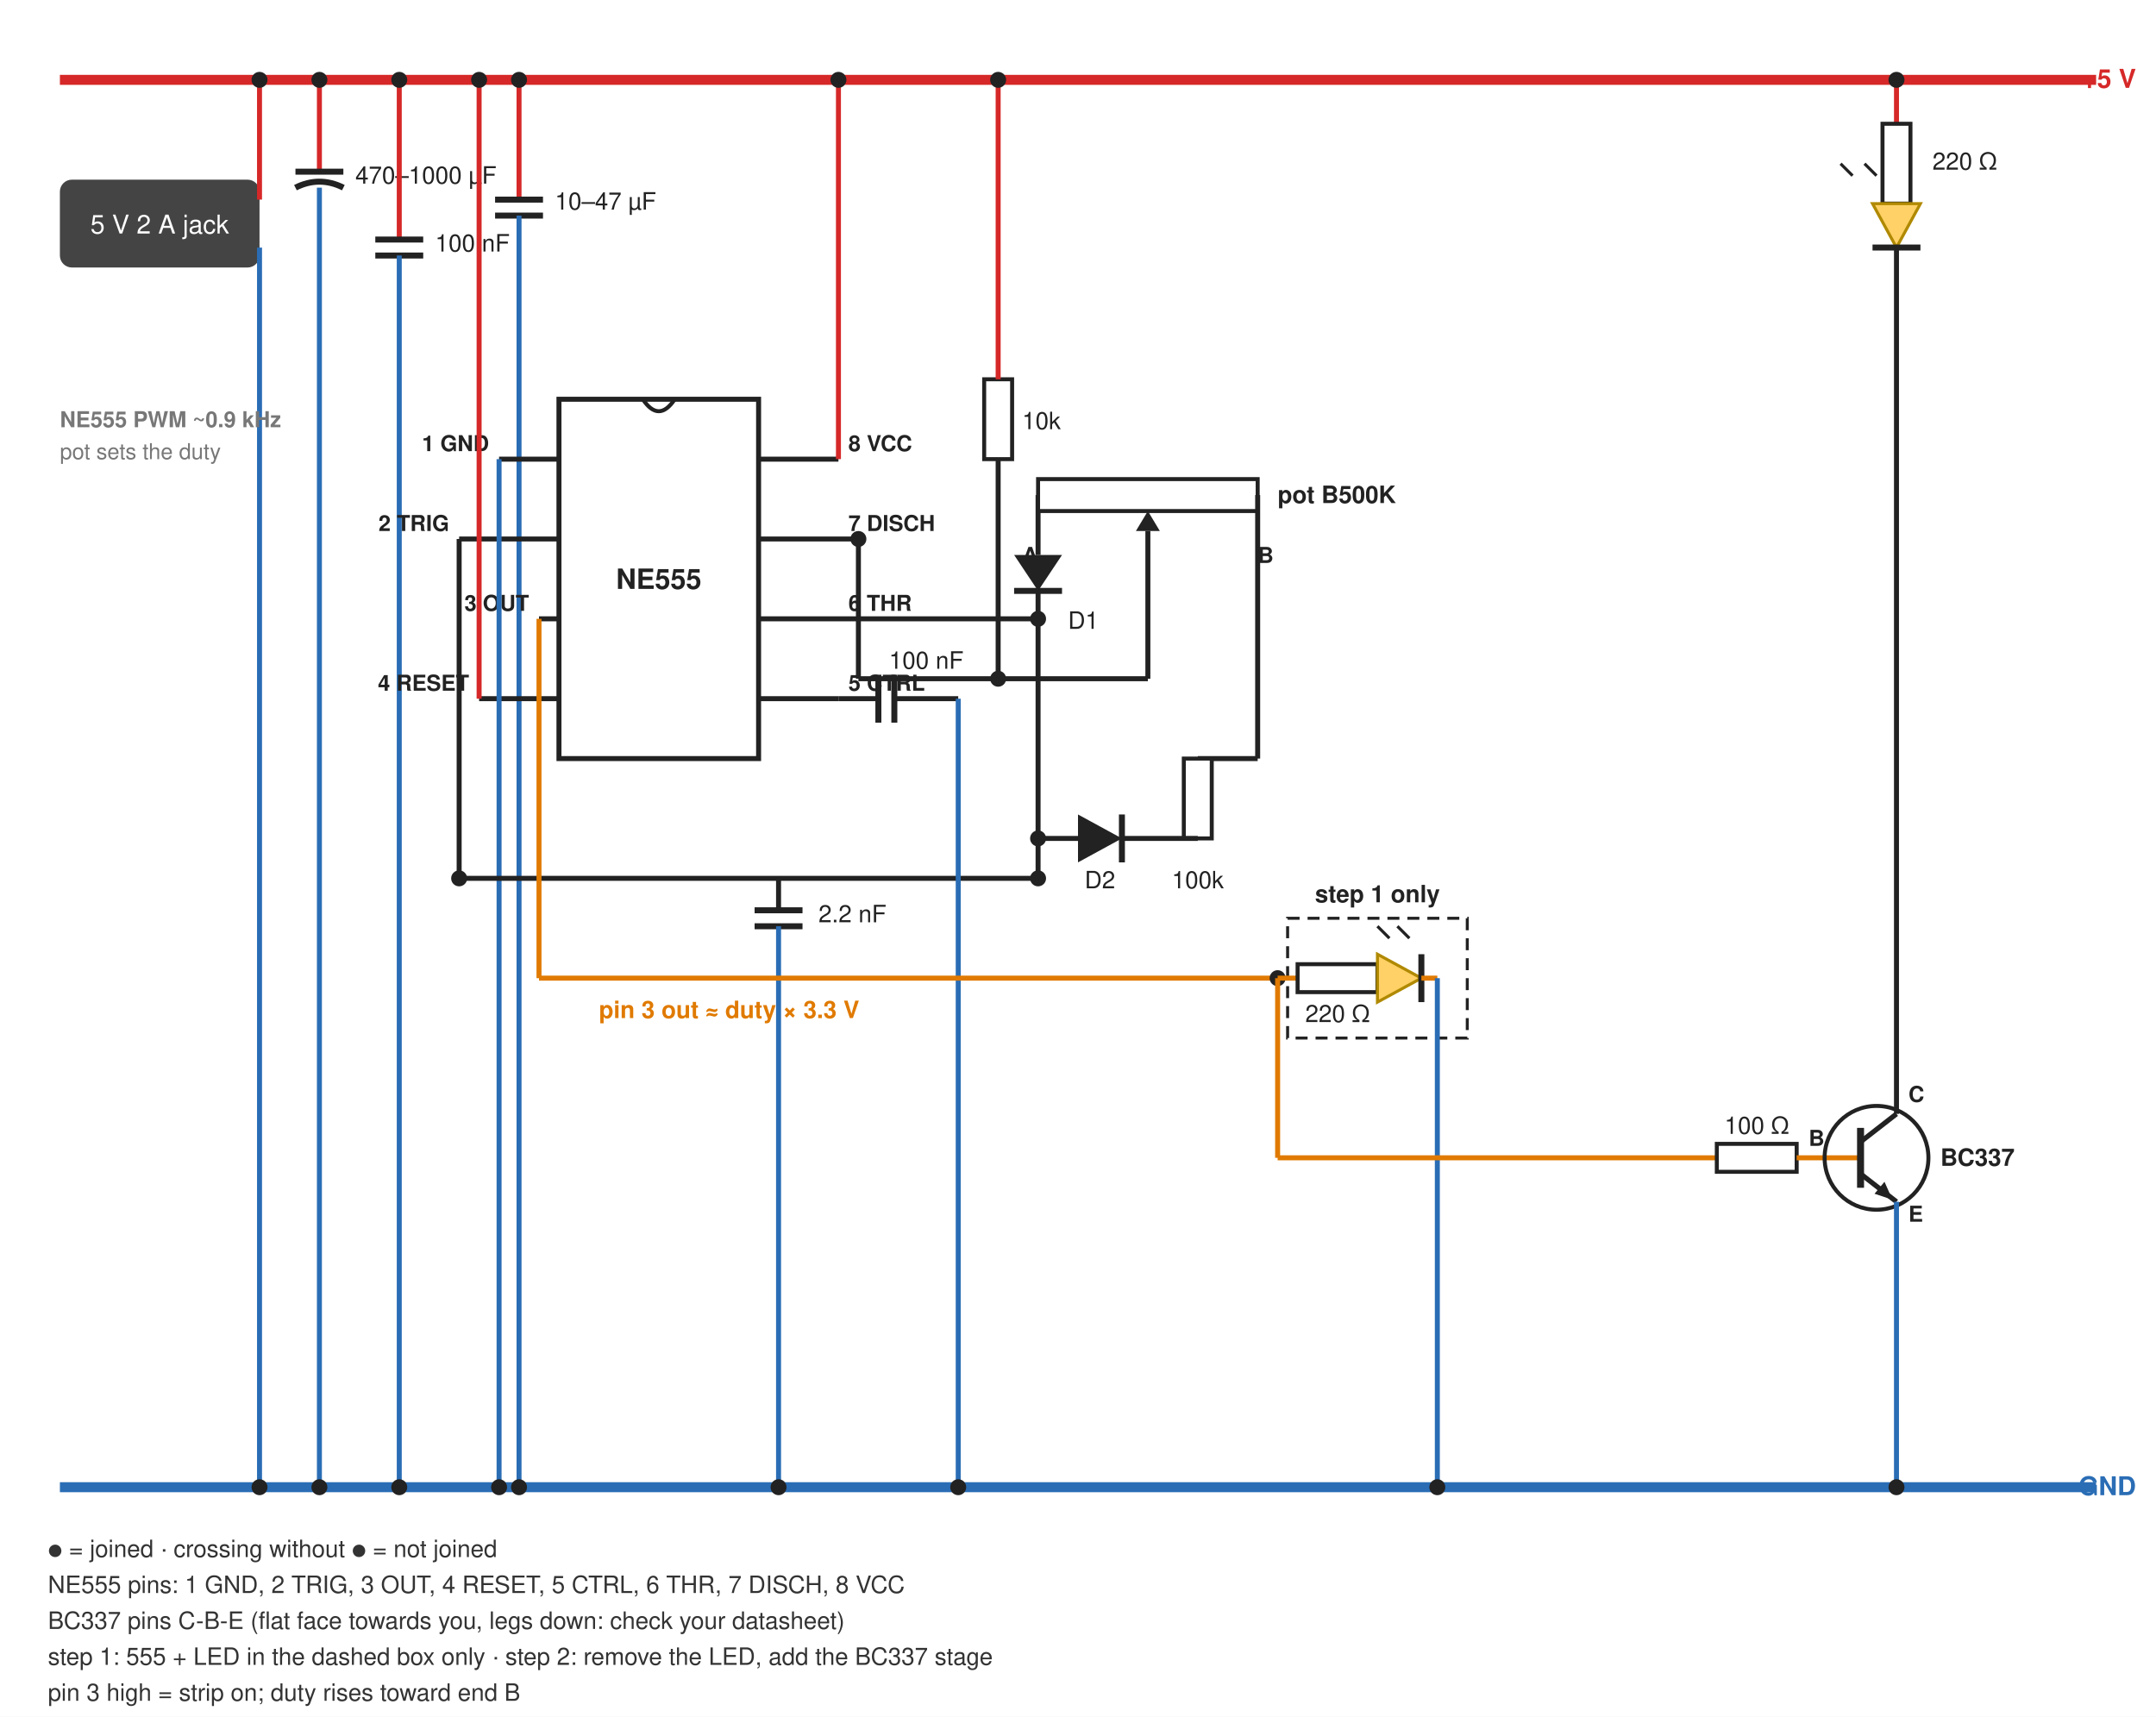
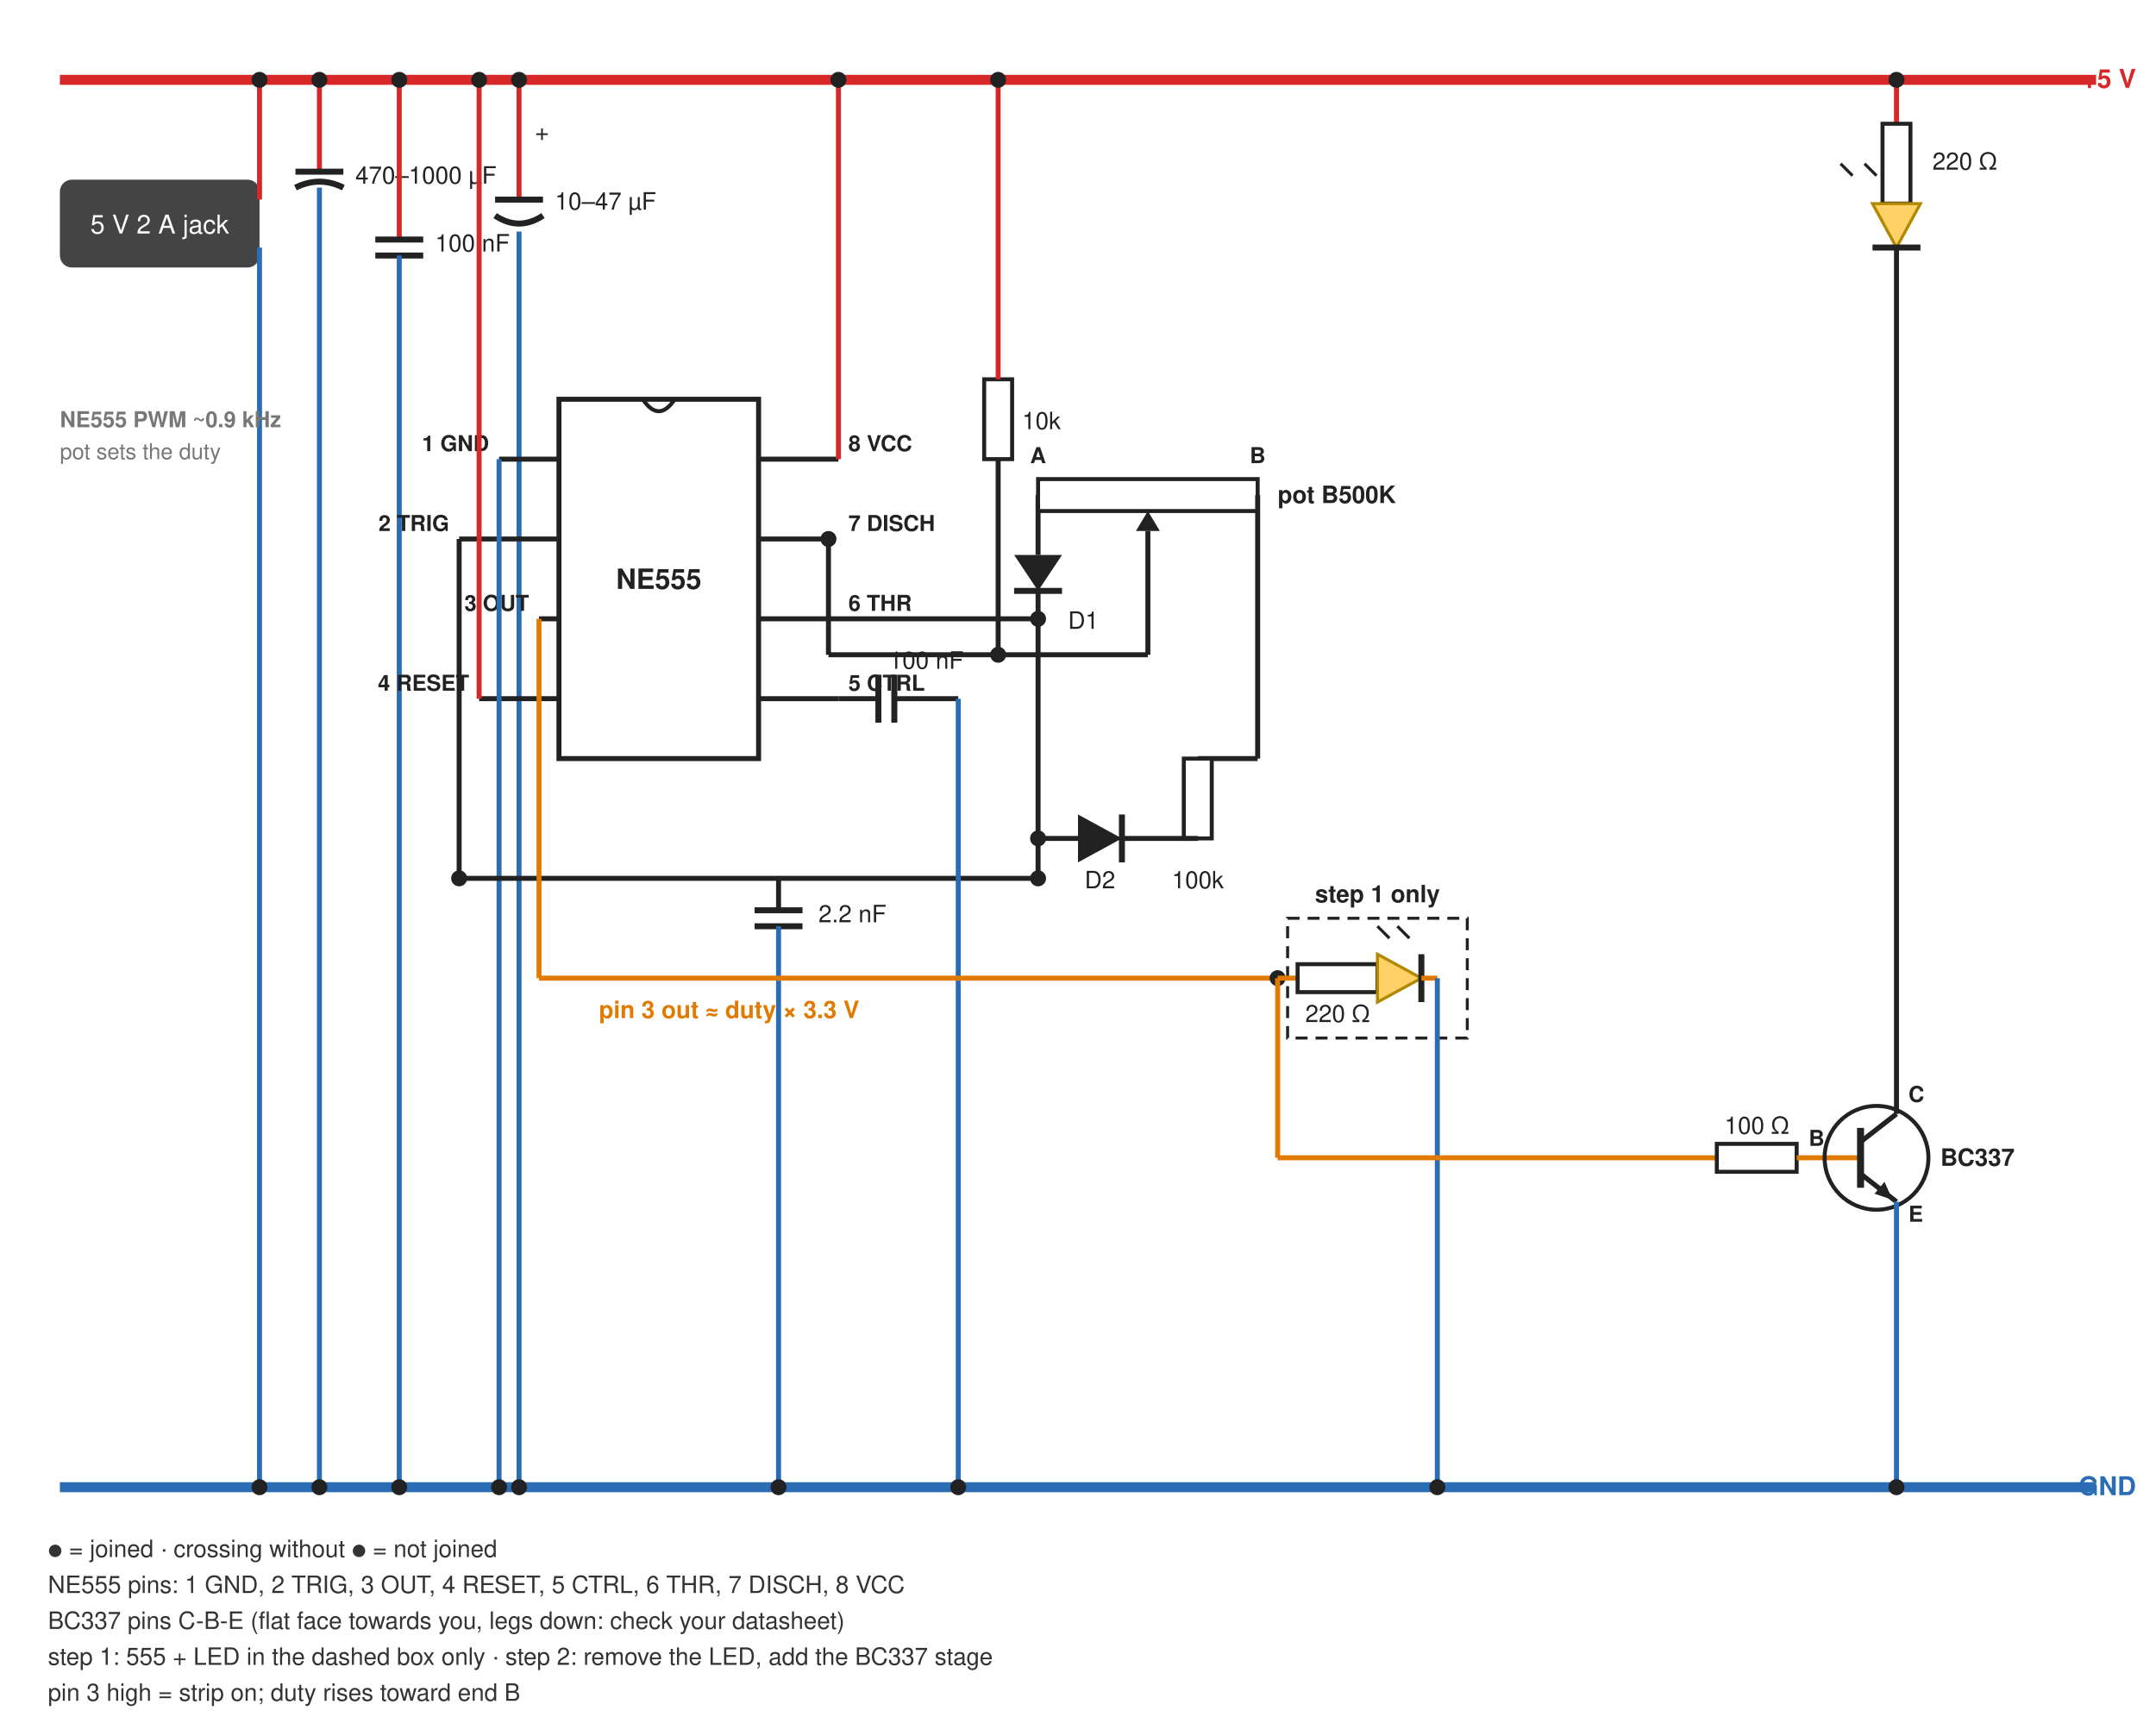
<svg xmlns="http://www.w3.org/2000/svg" viewBox="0 0 1080 860" font-family="Segoe UI, Helvetica, Arial, sans-serif" font-size="13">
  <rect width="1080" height="860" fill="#ffffff" />
  <defs>
    <g id="gnd" stroke="#222" stroke-width="2.5">
      <line x1="-10" y1="0" x2="10" y2="0" />
      <line x1="-6" y1="4" x2="6" y2="4" />
      <line x1="-2" y1="8" x2="2" y2="8" />
    </g>
  </defs>
  <path d="M30 40 L1050 40" stroke="#d62828" stroke-width="5" fill="none" stroke-linejoin="round" />
  <text x="1070" y="44" text-anchor="end" font-size="13" font-weight="bold" fill="#d62828">+5 V</text>
  <path d="M30 745 L1050 745" stroke="#2a6db5" stroke-width="5" fill="none" stroke-linejoin="round" />
  <text x="1070" y="749" text-anchor="end" font-size="13" font-weight="bold" fill="#2a6db5">GND</text>
  <rect x="30" y="90" width="100" height="44" rx="6" fill="#444" />
  <text x="80" y="117" text-anchor="middle" font-size="13" fill="#fff">5 V 2 A jack</text>
  <path d="M130 100 L130 40" stroke="#d62828" stroke-width="2.5" fill="none" stroke-linejoin="round" />
  <circle cx="130" cy="40" r="4" fill="#222" />
  <path d="M130 124 L130 745" stroke="#2a6db5" stroke-width="2.5" fill="none" stroke-linejoin="round" />
  <circle cx="130" cy="745" r="4" fill="#222" />
  <path d="M160 40 L160 86" stroke="#d62828" stroke-width="2.5" fill="none" stroke-linejoin="round" />
  <circle cx="160" cy="40" r="4" fill="#222" />
  <g stroke="#222" stroke-width="3" fill="none">
    <line x1="148" y1="86" x2="172" y2="86" />
    <path d="M148 94 Q160 88 172 94" />
  </g>
  <path d="M160 94 L160 745" stroke="#2a6db5" stroke-width="2.5" fill="none" stroke-linejoin="round" />
  <circle cx="160" cy="745" r="4" fill="#222" />
  <text x="178" y="92" text-anchor="start" font-size="12" fill="#222">470–1000 µF</text>
  <path d="M200 40 L200 120" stroke="#d62828" stroke-width="2.5" fill="none" stroke-linejoin="round" />
  <circle cx="200" cy="40" r="4" fill="#222" />
  <g stroke="#222" stroke-width="3">
    <line x1="188" y1="120" x2="212" y2="120" />
    <line x1="188" y1="128" x2="212" y2="128" />
  </g>
  <path d="M200 128 L200 745" stroke="#2a6db5" stroke-width="2.5" fill="none" stroke-linejoin="round" />
  <circle cx="200" cy="745" r="4" fill="#222" />
  <text x="218" y="126" text-anchor="start" font-size="12" fill="#222">100 nF</text>
  <path d="M260 40 L260 100" stroke="#d62828" stroke-width="2.5" fill="none" stroke-linejoin="round" />
  <circle cx="260" cy="40" r="4" fill="#222" />
  <g stroke="#222" stroke-width="3">
    <line x1="248" y1="100" x2="272" y2="100" />
-     <line x1="248" y1="108" x2="272" y2="108" />
+     <path d="M248 108 Q260 116 272 108" fill="none" />
  </g>
-   <path d="M260 108 L260 745" stroke="#2a6db5" stroke-width="2.5" fill="none" stroke-linejoin="round" />
+   <text x="268" y="70" text-anchor="start" font-size="12" fill="#222">+</text>
+   <path d="M260 116 L260 745" stroke="#2a6db5" stroke-width="2.5" fill="none" stroke-linejoin="round" />
  <circle cx="260" cy="745" r="4" fill="#222" />
  <text x="278" y="105" text-anchor="start" font-size="12" fill="#222">10–47 µF</text>
  <text x="30" y="214" text-anchor="start" font-size="11" font-weight="bold" fill="#777">NE555 PWM ~0.9 kHz</text>
  <text x="30" y="230" text-anchor="start" font-size="11" fill="#777">pot sets the duty</text>
  <rect x="280" y="200" width="100" height="180" fill="#fff" stroke="#222" stroke-width="2.5" />
  <path d="M322 200 Q330 212 338 200" fill="none" stroke="#222" stroke-width="2" />
  <text x="330" y="295" text-anchor="middle" font-size="14" font-weight="bold" fill="#222">NE555</text>
  <path d="M280 230 L250 230" stroke="#222" stroke-width="2.5" fill="none" stroke-linejoin="round" />
  <text x="245" y="226" text-anchor="end" font-size="11" font-weight="bold" fill="#222">1 GND</text>
  <path d="M280 270 L230 270" stroke="#222" stroke-width="2.5" fill="none" stroke-linejoin="round" />
  <text x="225" y="266" text-anchor="end" font-size="11" font-weight="bold" fill="#222">2 TRIG</text>
  <path d="M280 310 L270 310" stroke="#222" stroke-width="2.5" fill="none" stroke-linejoin="round" />
  <text x="265" y="306" text-anchor="end" font-size="11" font-weight="bold" fill="#222">3 OUT</text>
  <path d="M280 350 L240 350" stroke="#222" stroke-width="2.5" fill="none" stroke-linejoin="round" />
  <text x="235" y="346" text-anchor="end" font-size="11" font-weight="bold" fill="#222">4 RESET</text>
  <path d="M380 230 L420 230" stroke="#222" stroke-width="2.5" fill="none" stroke-linejoin="round" />
  <text x="425" y="226" text-anchor="start" font-size="11" font-weight="bold" fill="#222">8 VCC</text>
-   <path d="M380 270 L430 270" stroke="#222" stroke-width="2.5" fill="none" stroke-linejoin="round" />
+   <path d="M380 270 L415 270" stroke="#222" stroke-width="2.5" fill="none" stroke-linejoin="round" />
  <text x="425" y="266" text-anchor="start" font-size="11" font-weight="bold" fill="#222">7 DISCH</text>
  <path d="M380 310 L520 310" stroke="#222" stroke-width="2.5" fill="none" stroke-linejoin="round" />
  <text x="425" y="306" text-anchor="start" font-size="11" font-weight="bold" fill="#222">6 THR</text>
  <path d="M380 350 L420 350" stroke="#222" stroke-width="2.5" fill="none" stroke-linejoin="round" />
  <text x="425" y="346" text-anchor="start" font-size="11" font-weight="bold" fill="#222">5 CTRL</text>
  <path d="M420 230 L420 40" stroke="#d62828" stroke-width="2.5" fill="none" stroke-linejoin="round" />
  <circle cx="420" cy="40" r="4" fill="#222" />
  <path d="M240 350 L240 40" stroke="#d62828" stroke-width="2.5" fill="none" stroke-linejoin="round" />
  <circle cx="240" cy="40" r="4" fill="#222" />
  <path d="M250 230 L250 745" stroke="#2a6db5" stroke-width="2.5" fill="none" stroke-linejoin="round" />
  <circle cx="250" cy="745" r="4" fill="#222" />
  <path d="M230 270 L230 440" stroke="#222" stroke-width="2.5" fill="none" stroke-linejoin="round" />
  <path d="M230 440 L520 440" stroke="#222" stroke-width="2.5" fill="none" stroke-linejoin="round" />
  <circle cx="230" cy="440" r="4" fill="#222" />
  <path d="M520 310 L520 440" stroke="#222" stroke-width="2.5" fill="none" stroke-linejoin="round" />
  <circle cx="520" cy="440" r="4" fill="#222" />
  <path d="M390 440 L390 456" stroke="#222" stroke-width="2.5" fill="none" stroke-linejoin="round" />
  <g stroke="#222" stroke-width="3">
    <line x1="378" y1="456" x2="402" y2="456" />
    <line x1="378" y1="464" x2="402" y2="464" />
  </g>
  <path d="M390 464 L390 745" stroke="#2a6db5" stroke-width="2.5" fill="none" stroke-linejoin="round" />
  <circle cx="390" cy="745" r="4" fill="#222" />
  <text x="410" y="462" text-anchor="start" font-size="12" fill="#222">2.2 nF</text>
  <path d="M520 248 L520 278" stroke="#222" stroke-width="2.5" fill="none" stroke-linejoin="round" />
  <polygon points="508,278 532,278 520,296" fill="#222" />
  <line x1="508" y1="296" x2="532" y2="296" stroke="#222" stroke-width="3" />
  <path d="M520 296 L520 310" stroke="#222" stroke-width="2.5" fill="none" stroke-linejoin="round" />
  <circle cx="520" cy="310" r="4" fill="#222" />
  <text x="535" y="315" text-anchor="start" font-size="12" fill="#222">D1</text>
  <rect x="520" y="240" width="110" height="16" fill="#fff" stroke="#222" stroke-width="2" />
  <polygon points="575,256 569,266 581,266" fill="#222" />
-   <text x="516" y="282" text-anchor="middle" font-size="11" font-weight="bold" fill="#222">A</text>
-   <text x="634" y="282" text-anchor="middle" font-size="11" font-weight="bold" fill="#222">B</text>
+   <text x="520" y="232" text-anchor="middle" font-size="11" font-weight="bold" fill="#222">A</text>
+   <text x="630" y="232" text-anchor="middle" font-size="11" font-weight="bold" fill="#222">B</text>
  <text x="640" y="252" text-anchor="start" font-size="12" font-weight="bold" fill="#222">pot B500K</text>
-   <path d="M575 266 L575 340" stroke="#222" stroke-width="2.5" fill="none" stroke-linejoin="round" />
-   <path d="M575 340 L430 340" stroke="#222" stroke-width="2.5" fill="none" stroke-linejoin="round" />
-   <path d="M430 340 L430 270" stroke="#222" stroke-width="2.5" fill="none" stroke-linejoin="round" />
-   <circle cx="430" cy="270" r="4" fill="#222" />
-   <path d="M500 340 L500 230" stroke="#222" stroke-width="2.5" fill="none" stroke-linejoin="round" />
-   <circle cx="500" cy="340" r="4" fill="#222" />
+   <path d="M575 266 L575 328" stroke="#222" stroke-width="2.5" fill="none" stroke-linejoin="round" />
+   <path d="M575 328 L415 328" stroke="#222" stroke-width="2.5" fill="none" stroke-linejoin="round" />
+   <path d="M415 328 L415 270" stroke="#222" stroke-width="2.5" fill="none" stroke-linejoin="round" />
+   <circle cx="415" cy="270" r="4" fill="#222" />
+   <path d="M500 328 L500 230" stroke="#222" stroke-width="2.5" fill="none" stroke-linejoin="round" />
+   <circle cx="500" cy="328" r="4" fill="#222" />
  <rect x="493" y="190" width="14" height="40" fill="#fff" stroke="#222" stroke-width="2" />
  <path d="M500 190 L500 40" stroke="#d62828" stroke-width="2.5" fill="none" stroke-linejoin="round" />
  <circle cx="500" cy="40" r="4" fill="#222" />
  <text x="512" y="215" text-anchor="start" font-size="12" fill="#222">10k</text>
  <path d="M630 248 L630 380" stroke="#222" stroke-width="2.5" fill="none" stroke-linejoin="round" />
  <path d="M630 380 L600 380" stroke="#222" stroke-width="2.5" fill="none" stroke-linejoin="round" />
  <rect x="593" y="380" width="14" height="40" fill="#fff" stroke="#222" stroke-width="2" />
  <path d="M600 420 L562 420" stroke="#222" stroke-width="2.5" fill="none" stroke-linejoin="round" />
  <line x1="562" y1="408" x2="562" y2="432" stroke="#222" stroke-width="3" />
  <polygon points="540,408 540,432 562,420" fill="#222" />
  <path d="M540 420 L520 420" stroke="#222" stroke-width="2.5" fill="none" stroke-linejoin="round" />
  <circle cx="520" cy="420" r="4" fill="#222" />
  <text x="600" y="445" text-anchor="middle" font-size="12" fill="#222">100k</text>
  <text x="551" y="445" text-anchor="middle" font-size="12" fill="#222">D2</text>
  <path d="M420 350 L440 350" stroke="#222" stroke-width="2.5" fill="none" stroke-linejoin="round" />
  <g stroke="#222" stroke-width="3">
    <line x1="440" y1="338" x2="440" y2="362" />
    <line x1="448" y1="338" x2="448" y2="362" />
  </g>
  <path d="M448 350 L480 350" stroke="#222" stroke-width="2.5" fill="none" stroke-linejoin="round" />
  <path d="M480 350 L480 745" stroke="#2a6db5" stroke-width="2.5" fill="none" stroke-linejoin="round" />
  <circle cx="480" cy="745" r="4" fill="#222" />
  <text x="464" y="335" text-anchor="middle" font-size="12" fill="#222">100 nF</text>
  <path d="M270 310 L270 490" stroke="#e07a00" stroke-width="2.5" fill="none" stroke-linejoin="round" />
  <path d="M270 490 L640 490" stroke="#e07a00" stroke-width="2.5" fill="none" stroke-linejoin="round" />
  <circle cx="640" cy="490" r="4" fill="#222" />
  <text x="300" y="510" text-anchor="start" font-size="12" font-weight="bold" fill="#e07a00">pin 3 out ≈ duty × 3.3 V</text>
  <rect x="645" y="460" width="90" height="60" fill="none" stroke="#222" stroke-width="1.5" stroke-dasharray="6 4" />
  <text x="690" y="452" text-anchor="middle" font-size="12" font-weight="bold" fill="#222">step 1 only</text>
  <path d="M640 490 L650 490" stroke="#e07a00" stroke-width="2.5" fill="none" stroke-linejoin="round" />
  <rect x="650" y="483" width="40" height="14" fill="#fff" stroke="#222" stroke-width="2" />
  <text x="670" y="512" text-anchor="middle" font-size="12" fill="#222">220 Ω</text>
  <polygon points="690,478 690,502 712,490" fill="#ffd166" stroke="#b08900" stroke-width="1.5" />
  <line x1="712" y1="478" x2="712" y2="502" stroke="#222" stroke-width="3" />
  <line x1="696" y1="470" x2="690" y2="464" stroke="#222" stroke-width="1.5" />
  <line x1="706" y1="470" x2="700" y2="464" stroke="#222" stroke-width="1.5" />
  <path d="M712 490 L720 490" stroke="#e07a00" stroke-width="2.5" fill="none" stroke-linejoin="round" />
  <path d="M720 490 L720 745" stroke="#2a6db5" stroke-width="2.5" fill="none" stroke-linejoin="round" />
  <circle cx="720" cy="745" r="4" fill="#222" />
  <path d="M640 490 L640 580" stroke="#e07a00" stroke-width="2.5" fill="none" stroke-linejoin="round" />
  <path d="M640 580 L860 580" stroke="#e07a00" stroke-width="2.5" fill="none" stroke-linejoin="round" />
  <rect x="860" y="573" width="40" height="14" fill="#fff" stroke="#222" stroke-width="2" />
  <path d="M900 580 L932 580" stroke="#e07a00" stroke-width="2.5" fill="none" stroke-linejoin="round" />
  <text x="880" y="568" text-anchor="middle" font-size="12" fill="#222">100 Ω</text>
  <circle cx="940" cy="580" r="26" fill="none" stroke="#222" stroke-width="2" />
  <line x1="932" y1="565" x2="932" y2="595" stroke="#222" stroke-width="3.5" />
  <path d="M932 572 L950 558" stroke="#222" stroke-width="2.5" fill="none" stroke-linejoin="round" />
  <path d="M932 588 L950 602" stroke="#222" stroke-width="2.5" fill="none" stroke-linejoin="round" />
  <polygon points="948,601 939,598 944,592" fill="#222" />
  <text x="956" y="552" text-anchor="start" font-size="11" font-weight="bold" fill="#222">C</text>
  <text x="956" y="612" text-anchor="start" font-size="11" font-weight="bold" fill="#222">E</text>
  <text x="906" y="574" text-anchor="start" font-size="11" font-weight="bold" fill="#222">B</text>
  <text x="972" y="584" text-anchor="start" font-size="12" font-weight="bold" fill="#222">BC337</text>
  <path d="M950 558 L950 124" stroke="#222" stroke-width="2.5" fill="none" stroke-linejoin="round" />
  <path d="M950 602 L950 745" stroke="#2a6db5" stroke-width="2.5" fill="none" stroke-linejoin="round" />
  <circle cx="950" cy="745" r="4" fill="#222" />
  <path d="M950 40 L950 62" stroke="#d62828" stroke-width="2.5" fill="none" stroke-linejoin="round" />
  <circle cx="950" cy="40" r="4" fill="#222" />
  <rect x="943" y="62" width="14" height="40" fill="#fff" stroke="#222" stroke-width="2" />
  <text x="968" y="85" text-anchor="start" font-size="12" fill="#222">220 Ω</text>
  <polygon points="938,102 962,102 950,124" fill="#ffd166" stroke="#b08900" stroke-width="1.5" />
  <line x1="938" y1="124" x2="962" y2="124" stroke="#222" stroke-width="3" />
  <line x1="928" y1="88" x2="922" y2="82" stroke="#222" stroke-width="1.5" />
  <line x1="940" y1="88" x2="934" y2="82" stroke="#222" stroke-width="1.5" />
  <text x="24" y="780" text-anchor="start" font-size="12" fill="#333">● = joined · crossing without ● = not joined</text>
  <text x="24" y="798" text-anchor="start" font-size="12" fill="#333">NE555 pins: 1 GND, 2 TRIG, 3 OUT, 4 RESET, 5 CTRL, 6 THR, 7 DISCH, 8 VCC</text>
  <text x="24" y="816" text-anchor="start" font-size="12" fill="#333">BC337 pins C-B-E (flat face towards you, legs down: check your datasheet)</text>
  <text x="24" y="834" text-anchor="start" font-size="12" fill="#333">step 1: 555 + LED in the dashed box only · step 2: remove the LED, add the BC337 stage</text>
  <text x="24" y="852" text-anchor="start" font-size="12" fill="#333">pin 3 high = strip on; duty rises toward end B</text>
</svg>
